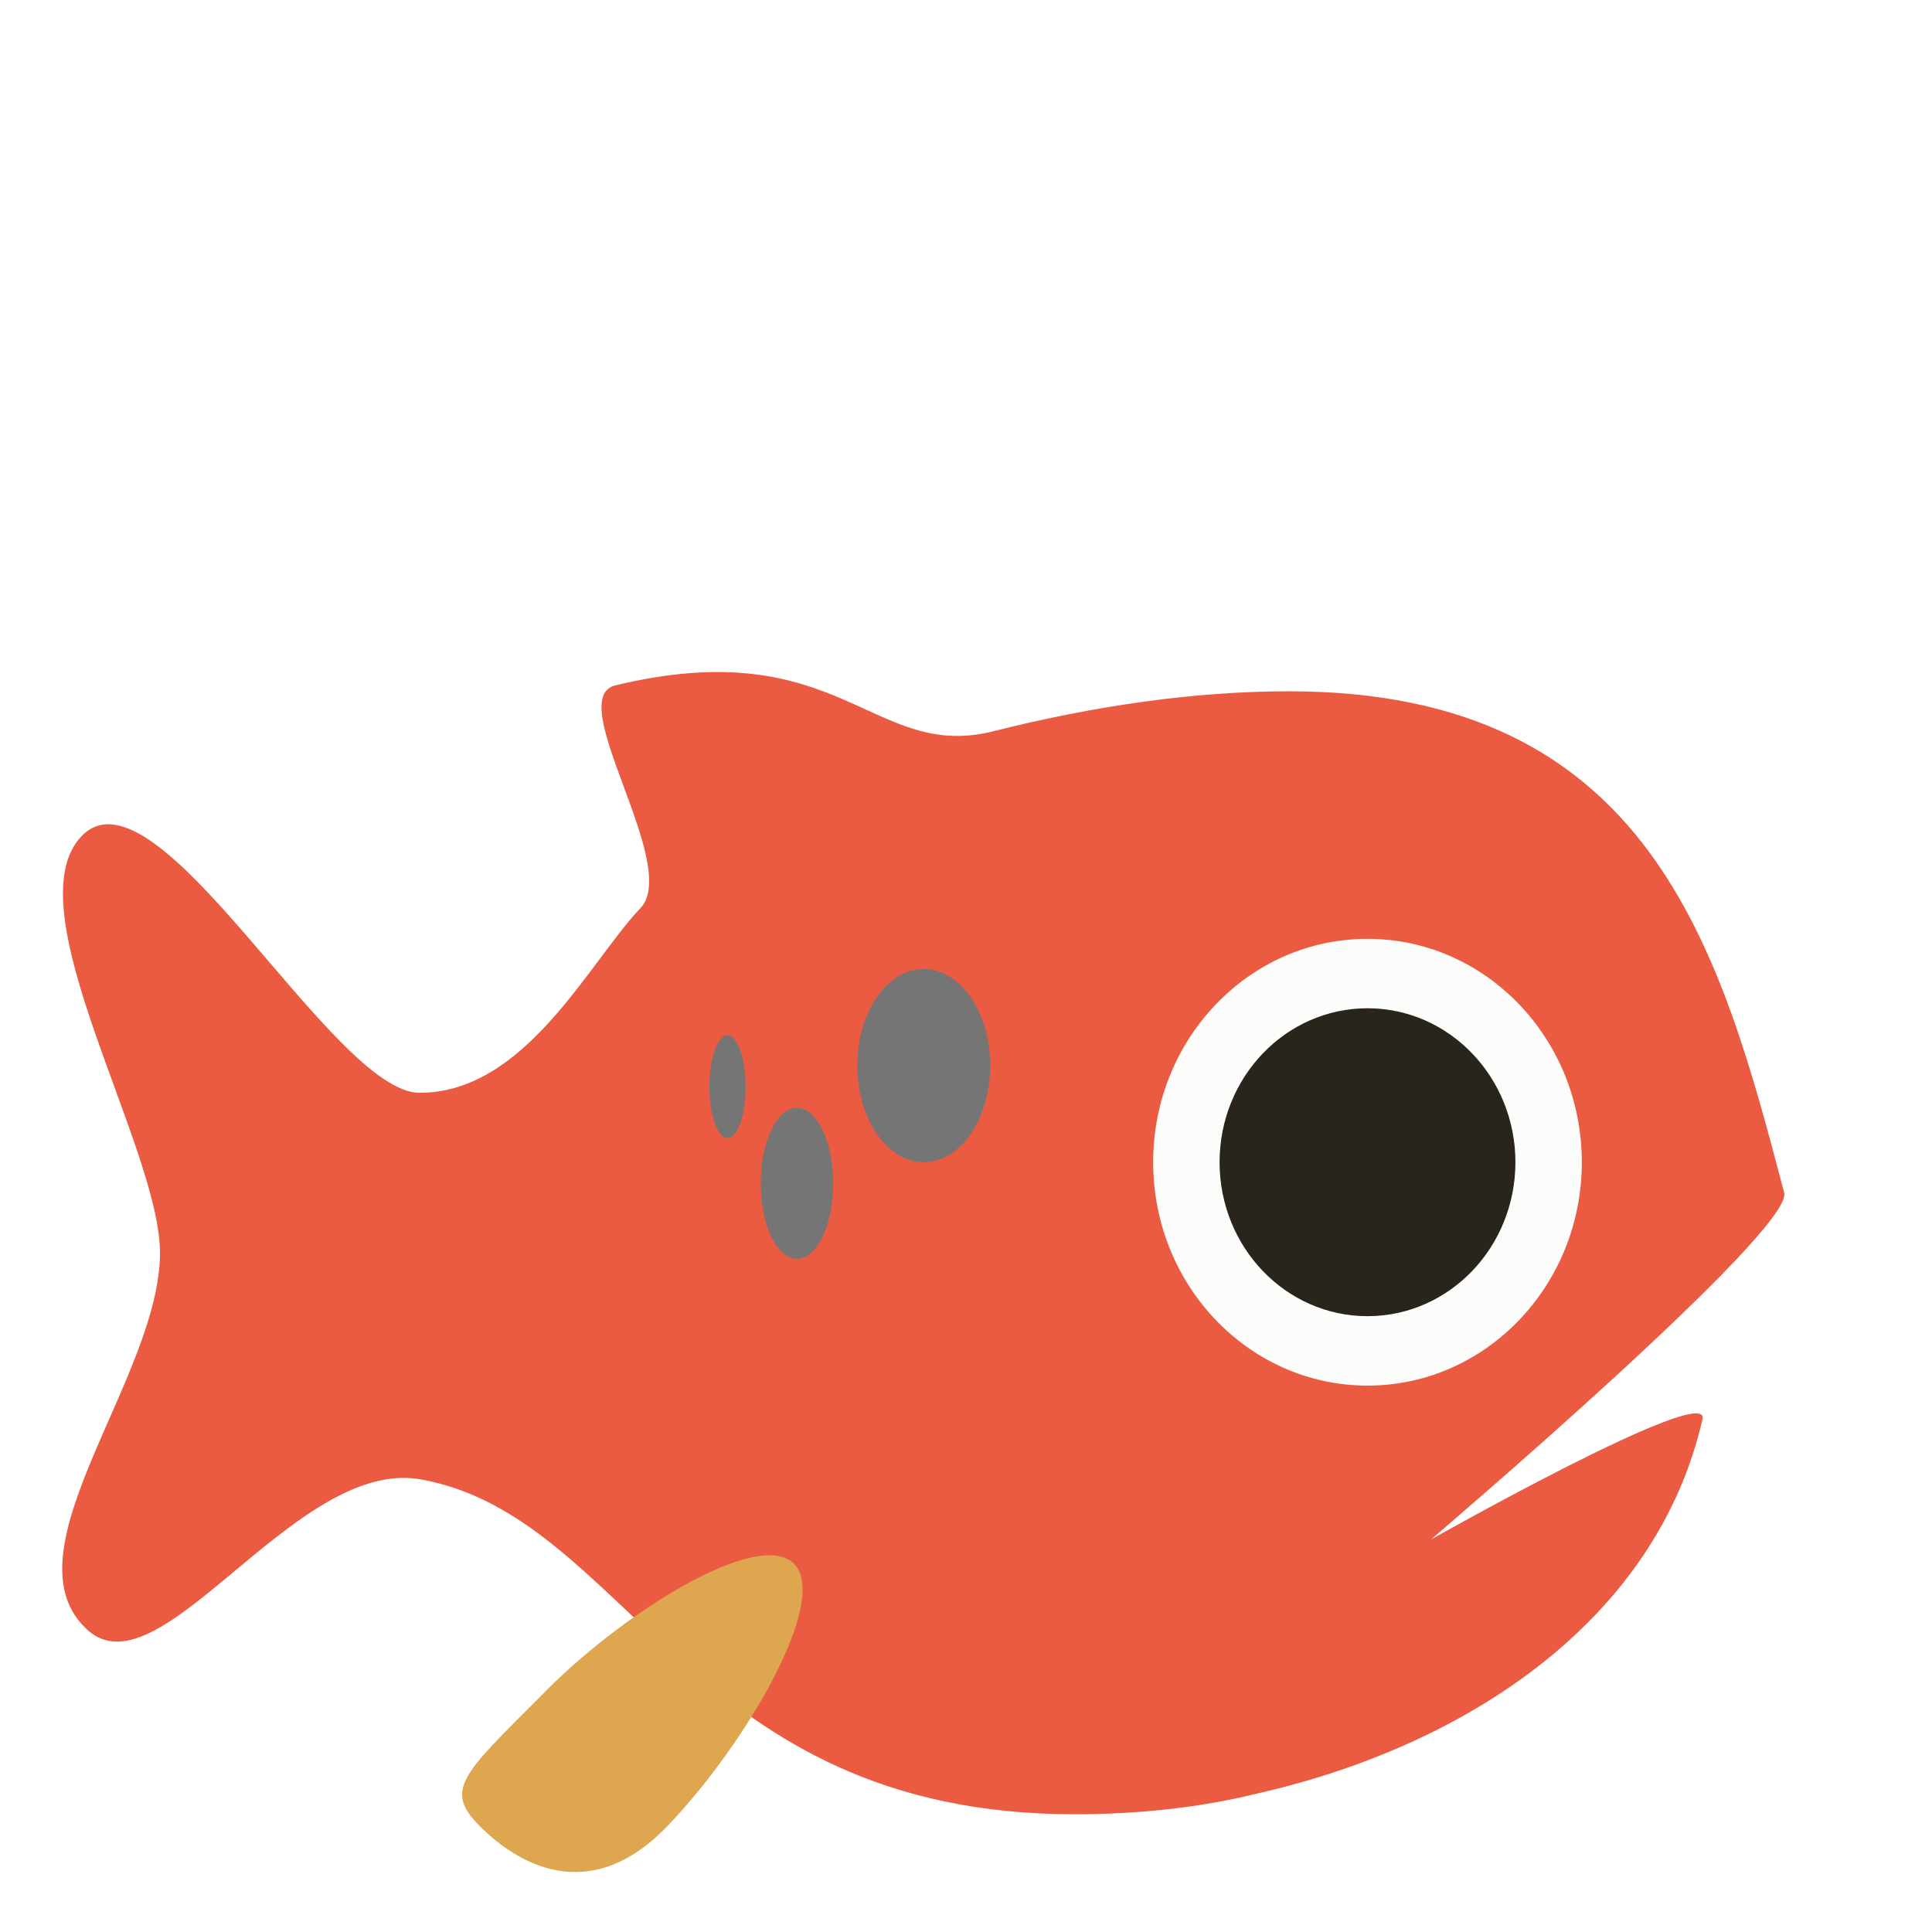
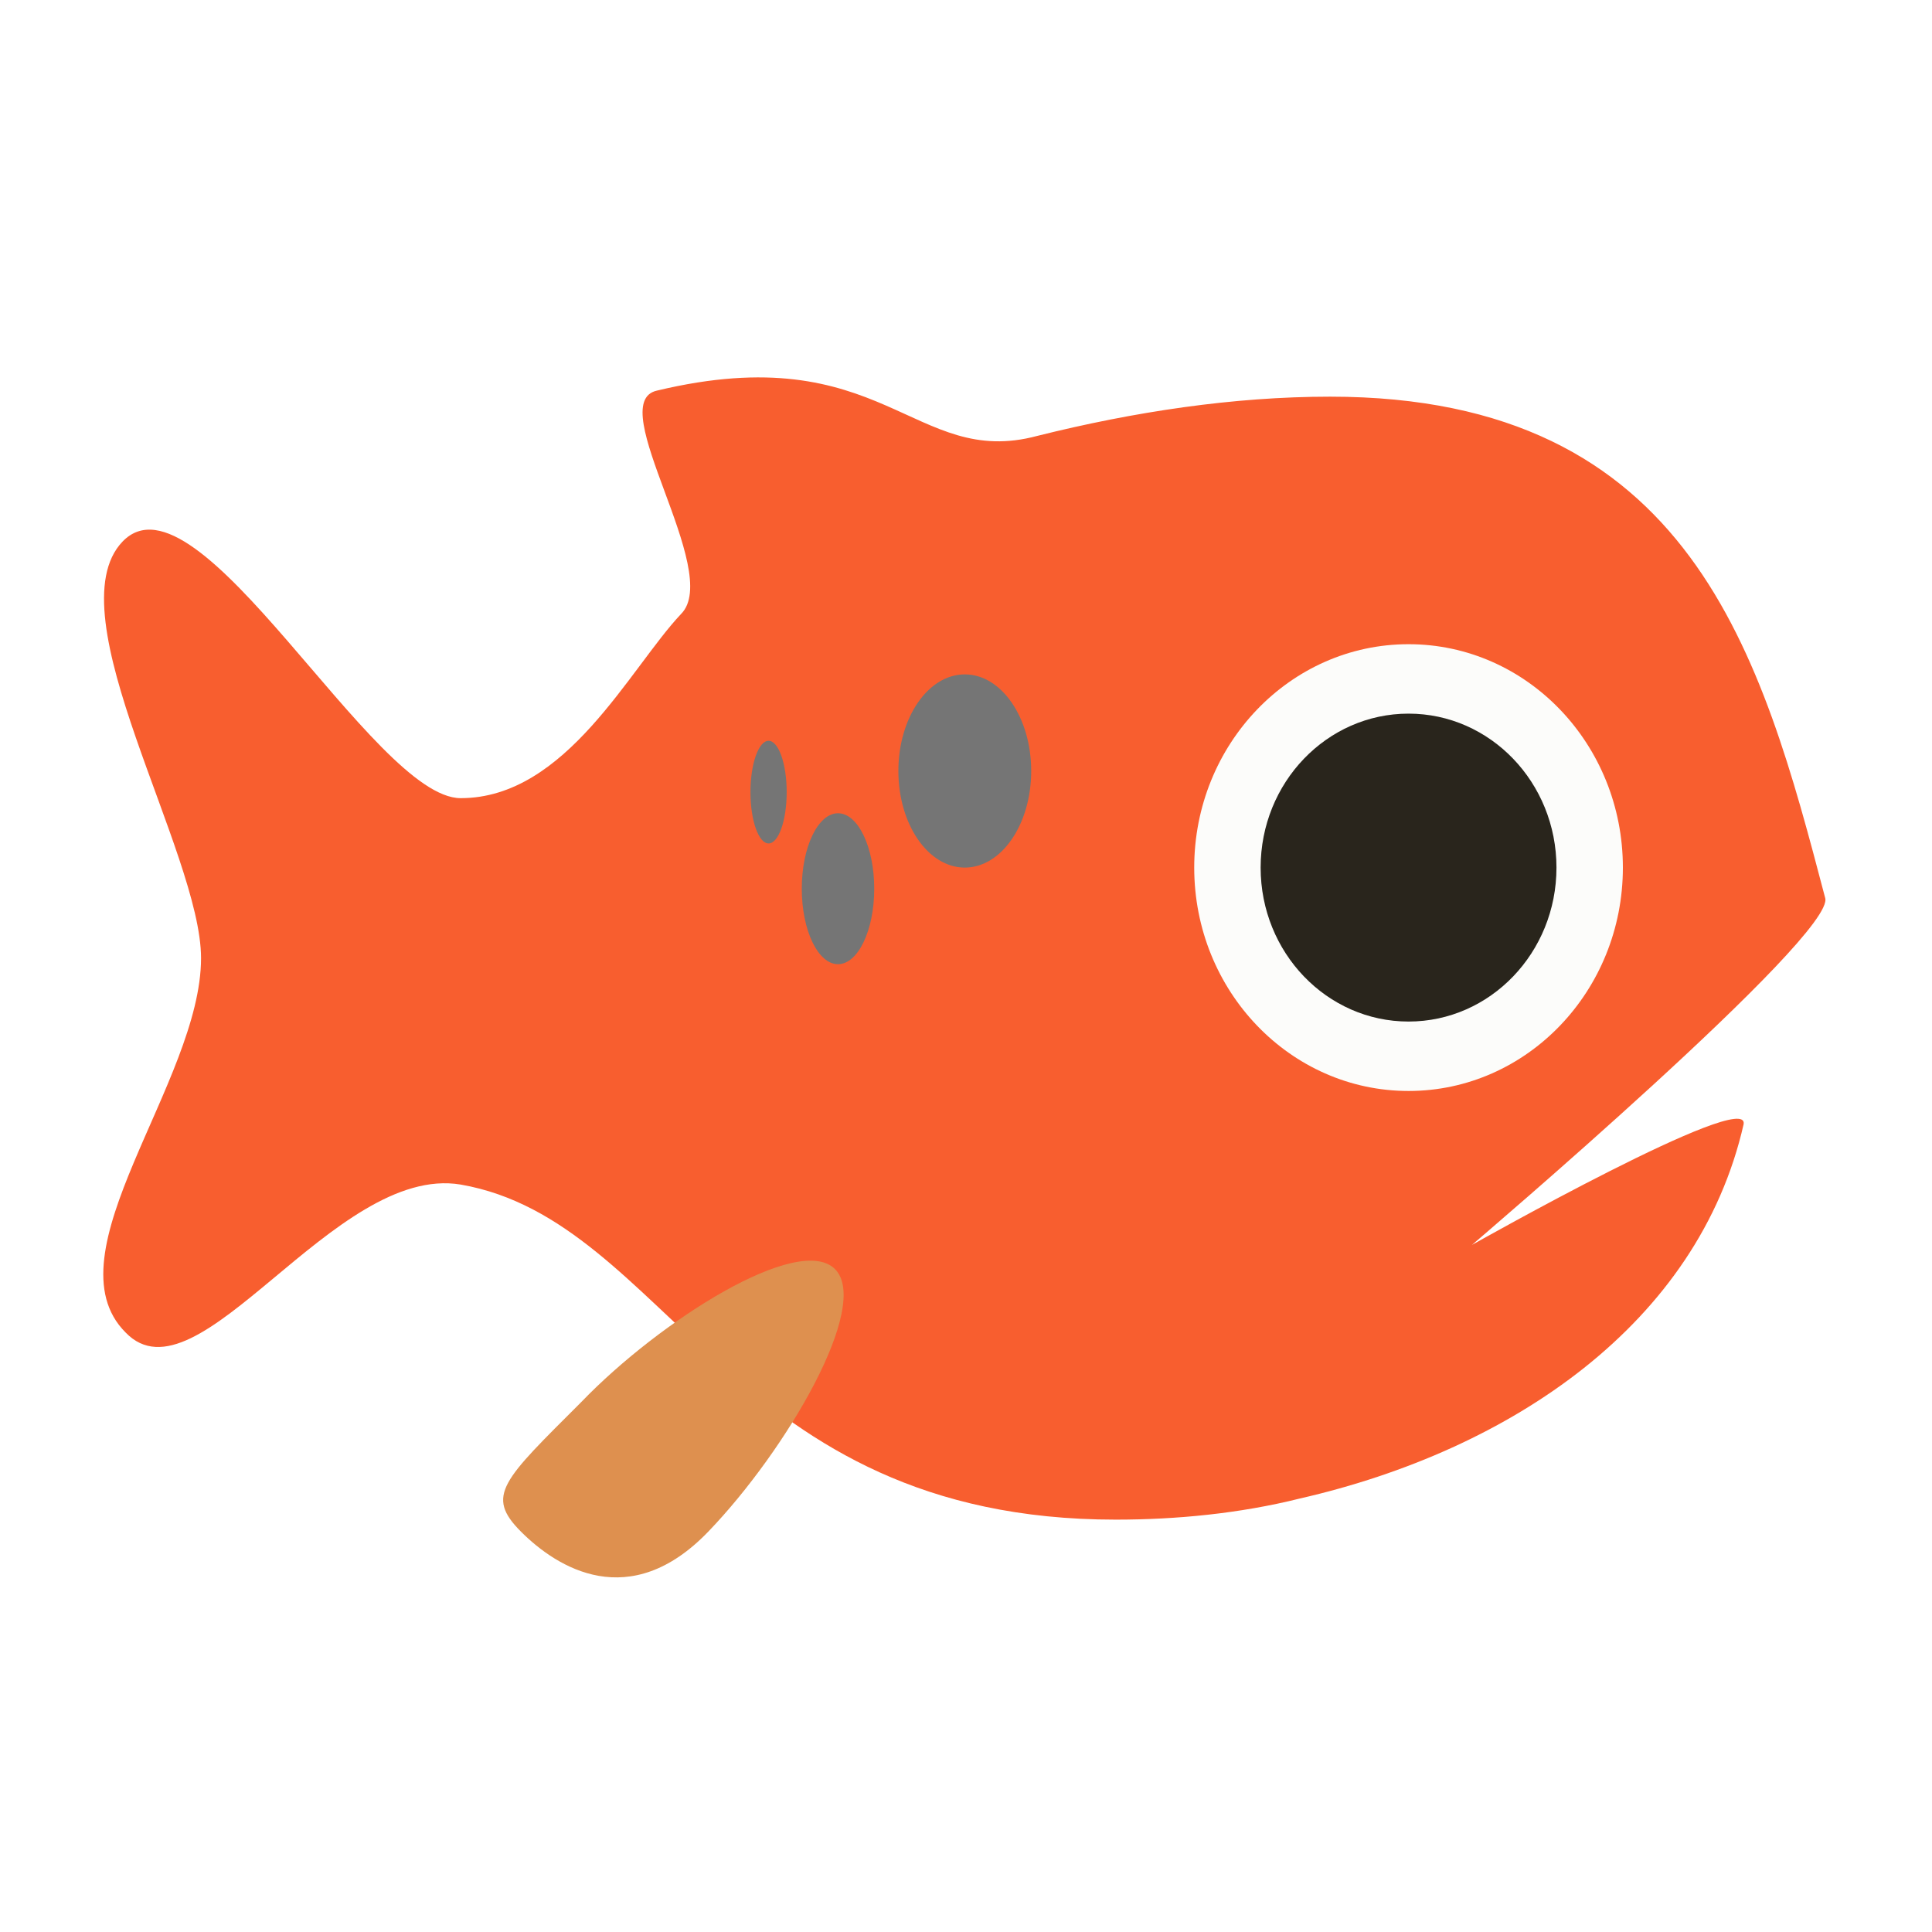
<svg xmlns="http://www.w3.org/2000/svg" width="800" height="800" viewBox="0 0 800 800" fill="none">
-   <path d="M66.25 518.75C66.25 475 5 376.25 33.75 346.25C65 313.75 137.5 452.5 173.75 452.5C217.5 452.5 243.75 398.75 265 376.25C282.5 358.75 232.5 288.75 255 283.75C348.75 261.25 361.25 316.25 412.5 302.5C452.5 292.5 493.75 286.25 533.75 286.25C683.75 286.25 712.5 393.75 738.75 493.75C743.75 508.75 592.5 637.5 592.5 637.5C592.5 637.5 707.5 572.5 705 587.5C686.25 670 608.75 722.5 521.25 742.5C496.25 748.75 470 751.25 445 751.25C285 751.25 260 627.5 173.75 612.5C121.25 603.75 65 705 35 673.75C2.5 641.25 66.25 570 66.25 518.75Z" fill="#EA5B41" />
-   <path d="M198.75 756.25C213.75 771.25 243.75 790 276.25 756.25C308.75 722.5 343.75 662.5 328.75 647.5C313.75 632.5 256.25 668.75 223.75 702.5C191.25 735 183.75 741.25 198.75 756.25Z" fill="#DDA64F" />
-   <path d="M382.5 481.25C367.312 481.25 355 463.341 355 441.25C355 419.159 367.312 401.25 382.5 401.25C397.688 401.25 410 419.159 410 441.25C410 463.341 397.688 481.25 382.5 481.25Z" fill="#757575" />
-   <path d="M330 521.25C321.716 521.25 315 507.259 315 490C315 472.741 321.716 458.75 330 458.75C338.284 458.75 345 472.741 345 490C345 507.259 338.284 521.25 330 521.25Z" fill="#757575" />
-   <path d="M301.25 471.25C297.108 471.25 293.75 461.736 293.75 450C293.75 438.264 297.108 428.75 301.25 428.75C305.392 428.75 308.75 438.264 308.75 450C308.75 461.736 305.392 471.25 301.25 471.25Z" fill="#757575" />
-   <path d="M566.25 573.75C517.235 573.75 477.5 532.336 477.5 481.25C477.5 430.164 517.235 388.75 566.25 388.75C615.265 388.75 655 430.164 655 481.25C655 532.336 615.265 573.75 566.25 573.75Z" fill="#FCFCFA" />
-   <path d="M566.25 545C532.423 545 505 516.458 505 481.25C505 446.042 532.423 417.5 566.25 417.5C600.077 417.5 627.5 446.042 627.5 481.25C627.5 516.458 600.077 545 566.25 545Z" fill="#29251C" />
+   <path d="M83.25 396.75C83.25 353 22 254.25 50.75 224.25C82 191.75 154.5 330.5 190.75 330.5C234.5 330.5 260.75 276.75 282 254.25C299.5 236.75 249.5 166.75 272 161.75C365.75 139.25 378.25 194.25 429.5 180.5C469.5 170.5 510.75 164.25 550.75 164.25C700.75 164.25 729.5 271.75 755.75 371.75C760.75 386.75 609.5 515.5 609.5 515.5C609.5 515.5 724.5 450.5 722 465.5C703.25 548 625.75 600.5 538.25 620.5C513.25 626.75 487 629.25 462 629.25C302 629.25 277 505.5 190.75 490.5C138.25 481.75 82 583 52 551.75C19.5 519.25 83.25 448 83.25 396.75Z" fill="#F85E2F" />
+   <path d="M215.75 634.25C230.75 649.25 260.75 668 293.25 634.25C325.75 600.5 360.75 540.5 345.75 525.5C330.75 510.5 273.25 546.75 240.75 580.5C208.25 613 200.75 619.25 215.75 634.25Z" fill="#DE904F" />
+   <path d="M399.5 359.25C384.312 359.25 372 341.341 372 319.25C372 297.159 384.312 279.25 399.5 279.25C414.688 279.25 427 297.159 427 319.25C427 341.341 414.688 359.25 399.5 359.25Z" fill="#757575" />
+   <path d="M347 399.25C338.716 399.25 332 385.259 332 368C332 350.741 338.716 336.75 347 336.75C355.284 336.75 362 350.741 362 368C362 385.259 355.284 399.25 347 399.25Z" fill="#757575" />
+   <path d="M318.25 349.25C314.108 349.25 310.75 339.736 310.75 328C310.75 316.264 314.108 306.75 318.25 306.75C322.392 306.75 325.75 316.264 325.75 328C325.75 339.736 322.392 349.25 318.25 349.25Z" fill="#757575" />
+   <path d="M583.25 451.75C534.235 451.75 494.5 410.336 494.5 359.25C494.5 308.164 534.235 266.75 583.25 266.75C632.265 266.75 672 308.164 672 359.25C672 410.336 632.265 451.75 583.25 451.75Z" fill="#FCFCFA" />
+   <path d="M583.25 423C549.423 423 522 394.458 522 359.25C522 324.042 549.423 295.5 583.25 295.5C617.077 295.5 644.5 324.042 644.5 359.25C644.5 394.458 617.077 423 583.25 423Z" fill="#29251C" />
</svg>
